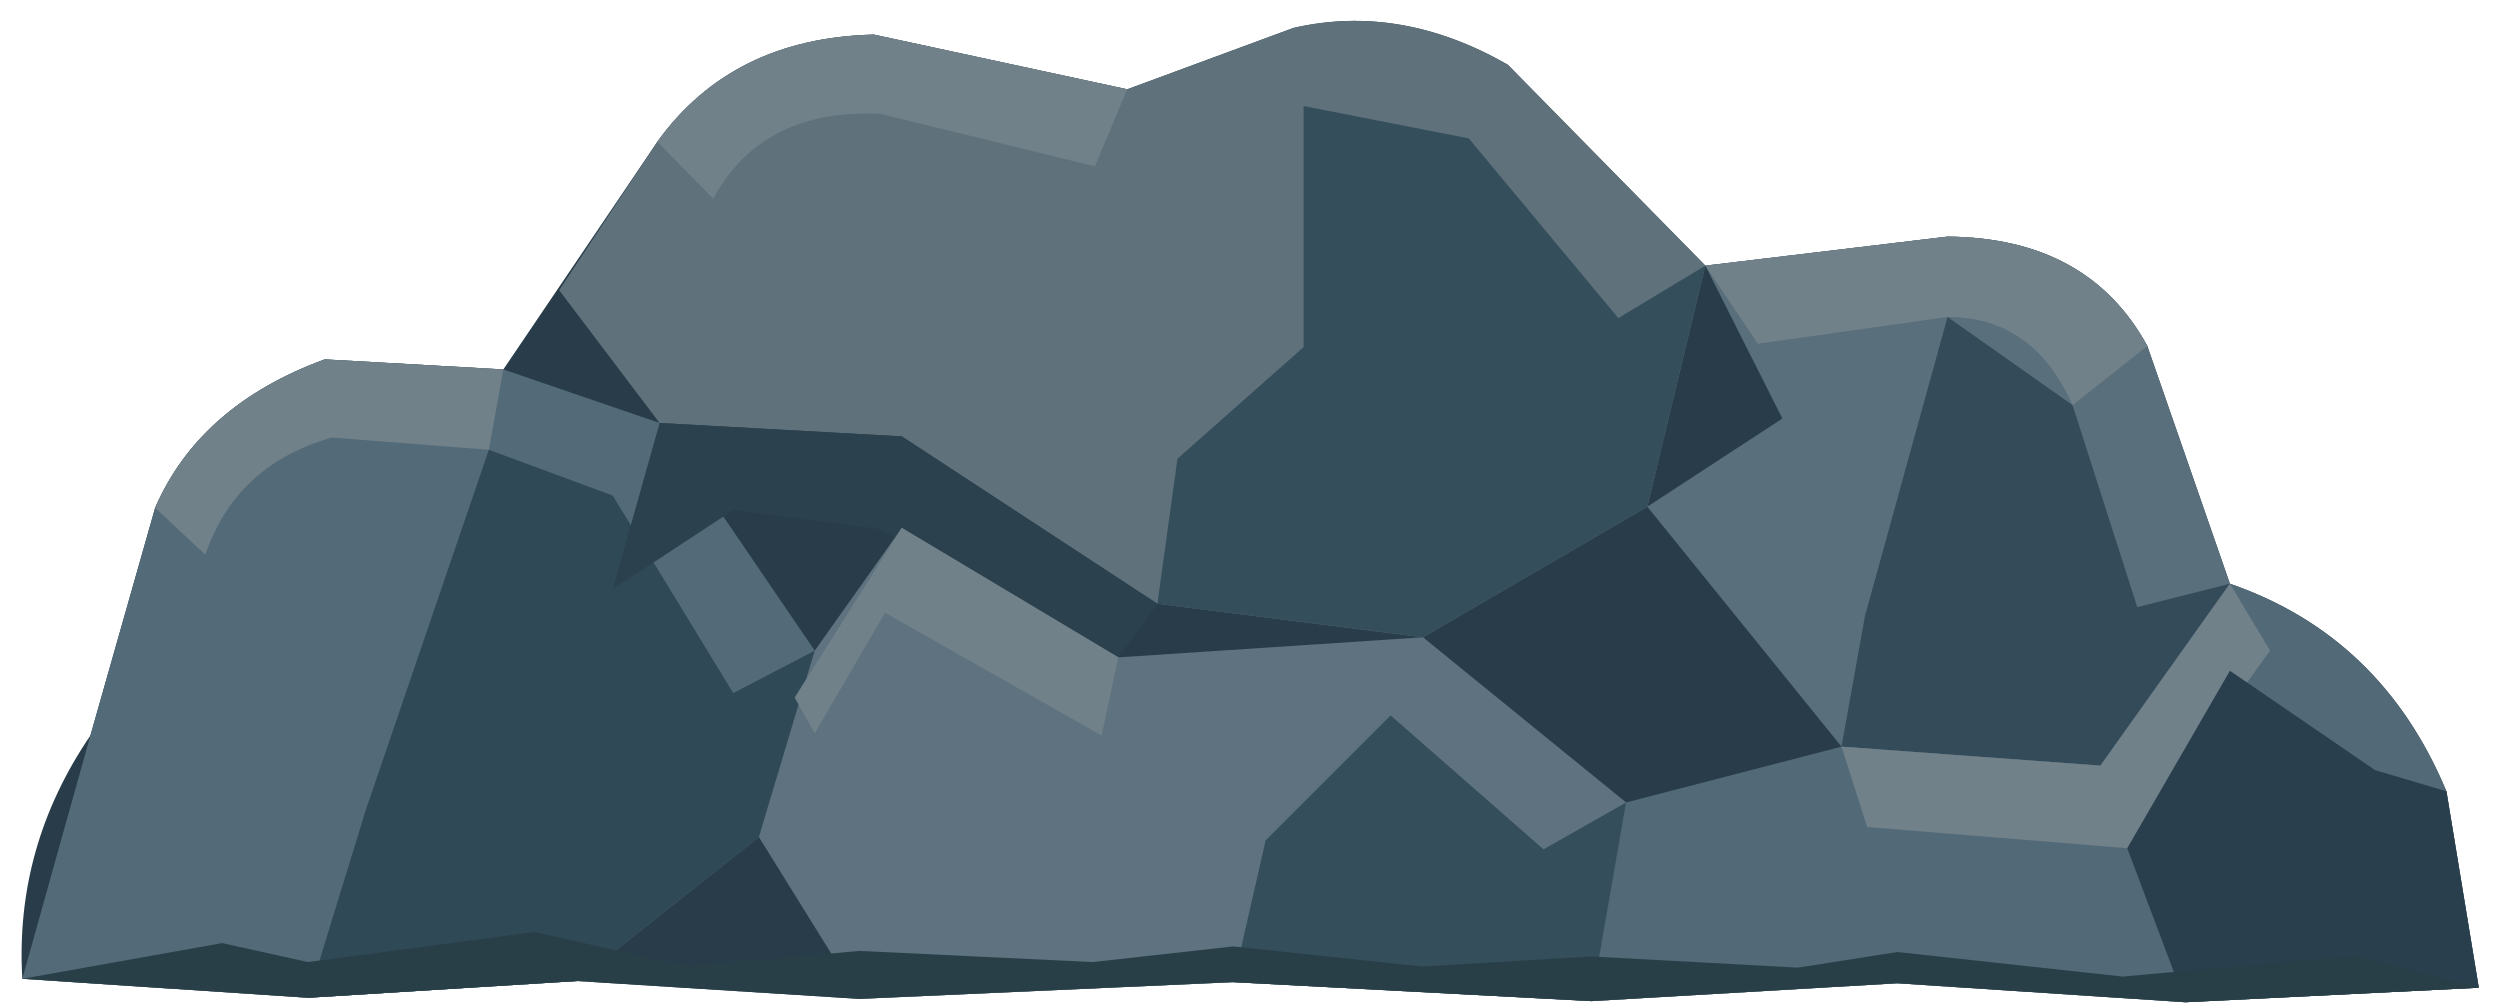
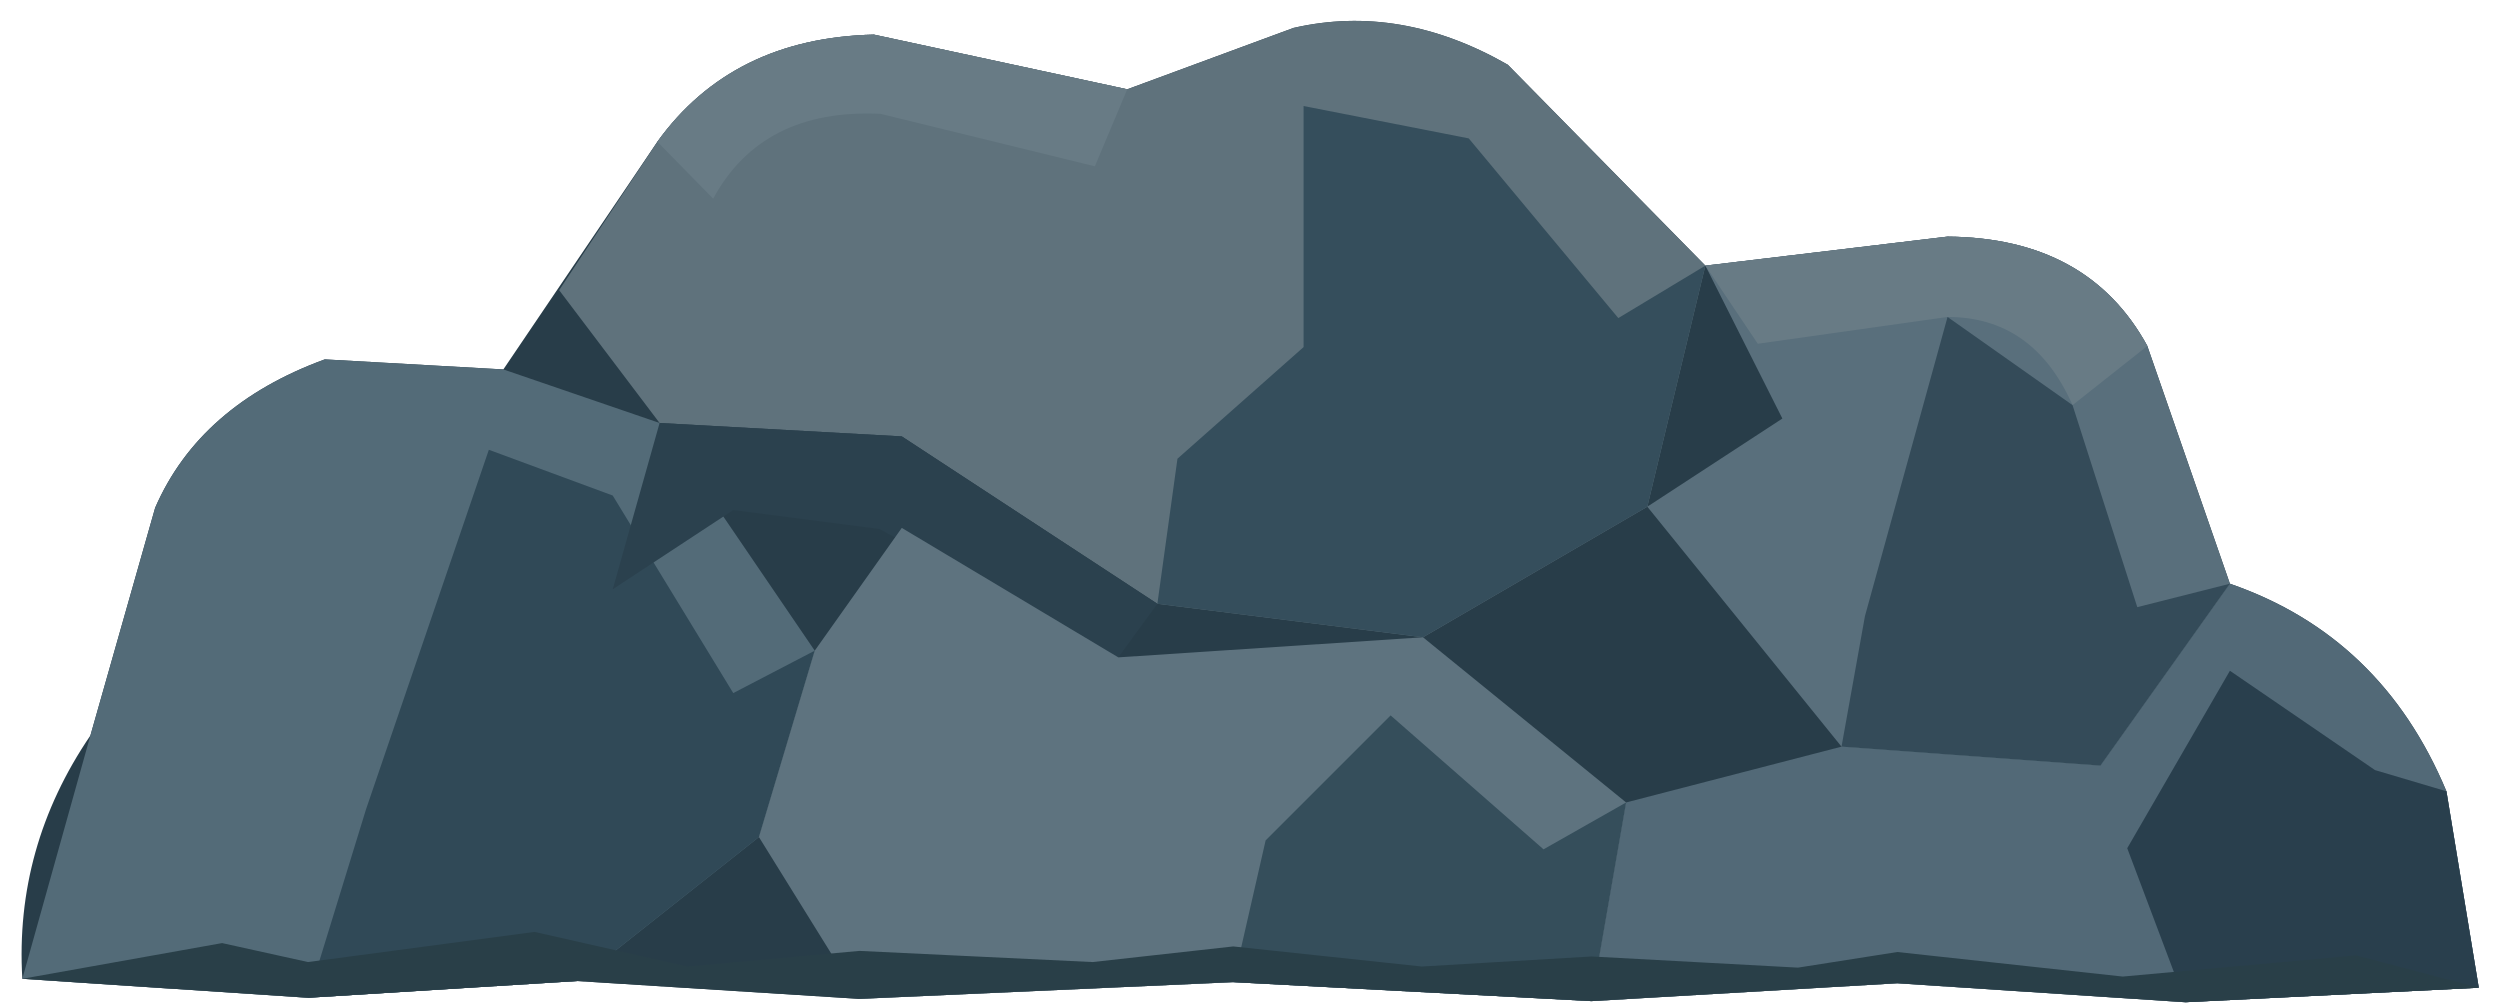
<svg xmlns="http://www.w3.org/2000/svg" viewBox="-1120 -870 2240 900">
  <path fill="#283d49" d="M-1100 7Q-1107-111-1039-211L-981-415Q-941-507-829-548L-669-539L-531-743Q-464-836-337-839L-110-790L39-845Q135-867 231-812L408-632L625-658Q751-657 804-560L878-347Q1014-300 1072-161L1101 15L838 28L580 11L306 27L-15 10L-350 25L-603 9L-844 24Z" />
  <path fill="#5f727c" d="M-531-743Q-464-836-337-839L-110-790L39-845Q135-867 231-812L408-632L356-416L155-299L-83-329L-312-479L-529-491L-619-610Z" />
-   <path fill="#71818a" d="M-531-743Q-464-836-337-839L-110-790L-139-721L-331-768Q-437-773-481-692Z" />
+   <path fill="#687b85" d="M-531-743Q-464-836-337-839L-110-790L-139-721L-331-768Q-437-773-481-692Z" />
  <path fill="#354e5c" d="M330-585L408-632L356-416L155-299L-83-329L-65-459L48-559L48-775L196-746Z" />
  <path fill="#536b78" d="M-981-415Q-941-507-829-548L-669-539L-529-491L-390-287L-440-120L-603 9L-844 24L-1100 7L-1039-211Z" />
-   <path fill="#71818a" d="M-981-415Q-941-507-829-548L-669-539L-682-467L-823-478Q-909-453-936-373Z" />
  <path fill="#304957" d="M-463-249L-390-287L-440-120L-603 9L-844 24L-792-145L-682-467L-571-426Z" />
  <path fill="#2b414e" d="M-529-491L-312-479L-83-329L-118-281L-332-396L-463-413L-571-342Z" />
  <path fill="#5e737f" d="M-312-397L-118-281L155-299L337-151L306 27L-15 10L-350 25L-440-120L-390-287Z" />
-   <path fill="#71818a" d="M-312-397L-118-281L-133-211L-327-321L-390-213L-408-245Z" />
  <path fill="#354e5b" d="M263-109L337-151L306 27L-15 10L14-117L126-229Z" />
  <path fill="#596f7c" d="M477-495L408-632L625-658Q751-657 804-560L878-347L762-184L530-201L356-416Z" />
-   <path fill="#71818a" d="M408-632L625-658Q751-657 804-560L737-507Q702-586 625-586L455-562Z" />
+   <path fill="#687b85" d="M408-632L625-658Q751-657 804-560L737-507Q702-586 625-586L455-562Z" />
  <path fill="#344b59" d="M795-326L878-347L762-184L530-201L551-318L625-586L737-507Z" />
  <path fill="#526977" d="M530-201L762-184L878-347Q1014-300 1072-161L1101 15L838 28L580 11L306 27L337-151Z" />
-   <path fill="#71818a" d="M530-201L762-184L878-347L914-287L786-110L553-129Z" />
  <path fill="#293f4d" d="M1008-180L1072-161L1101 15L838 28L786-110L878-269Z" />
  <path fill="#293f48" d="M-1100 7L-921-25L-844-8L-641-35L-504-4L-350-18L-141-8L-15-22L154-4L306-13L491-3L580-17L782 5L991-14L1101 15L838 28L580 11L306 27L-15 10L-350 25L-603 9L-844 24Z" />
</svg>
